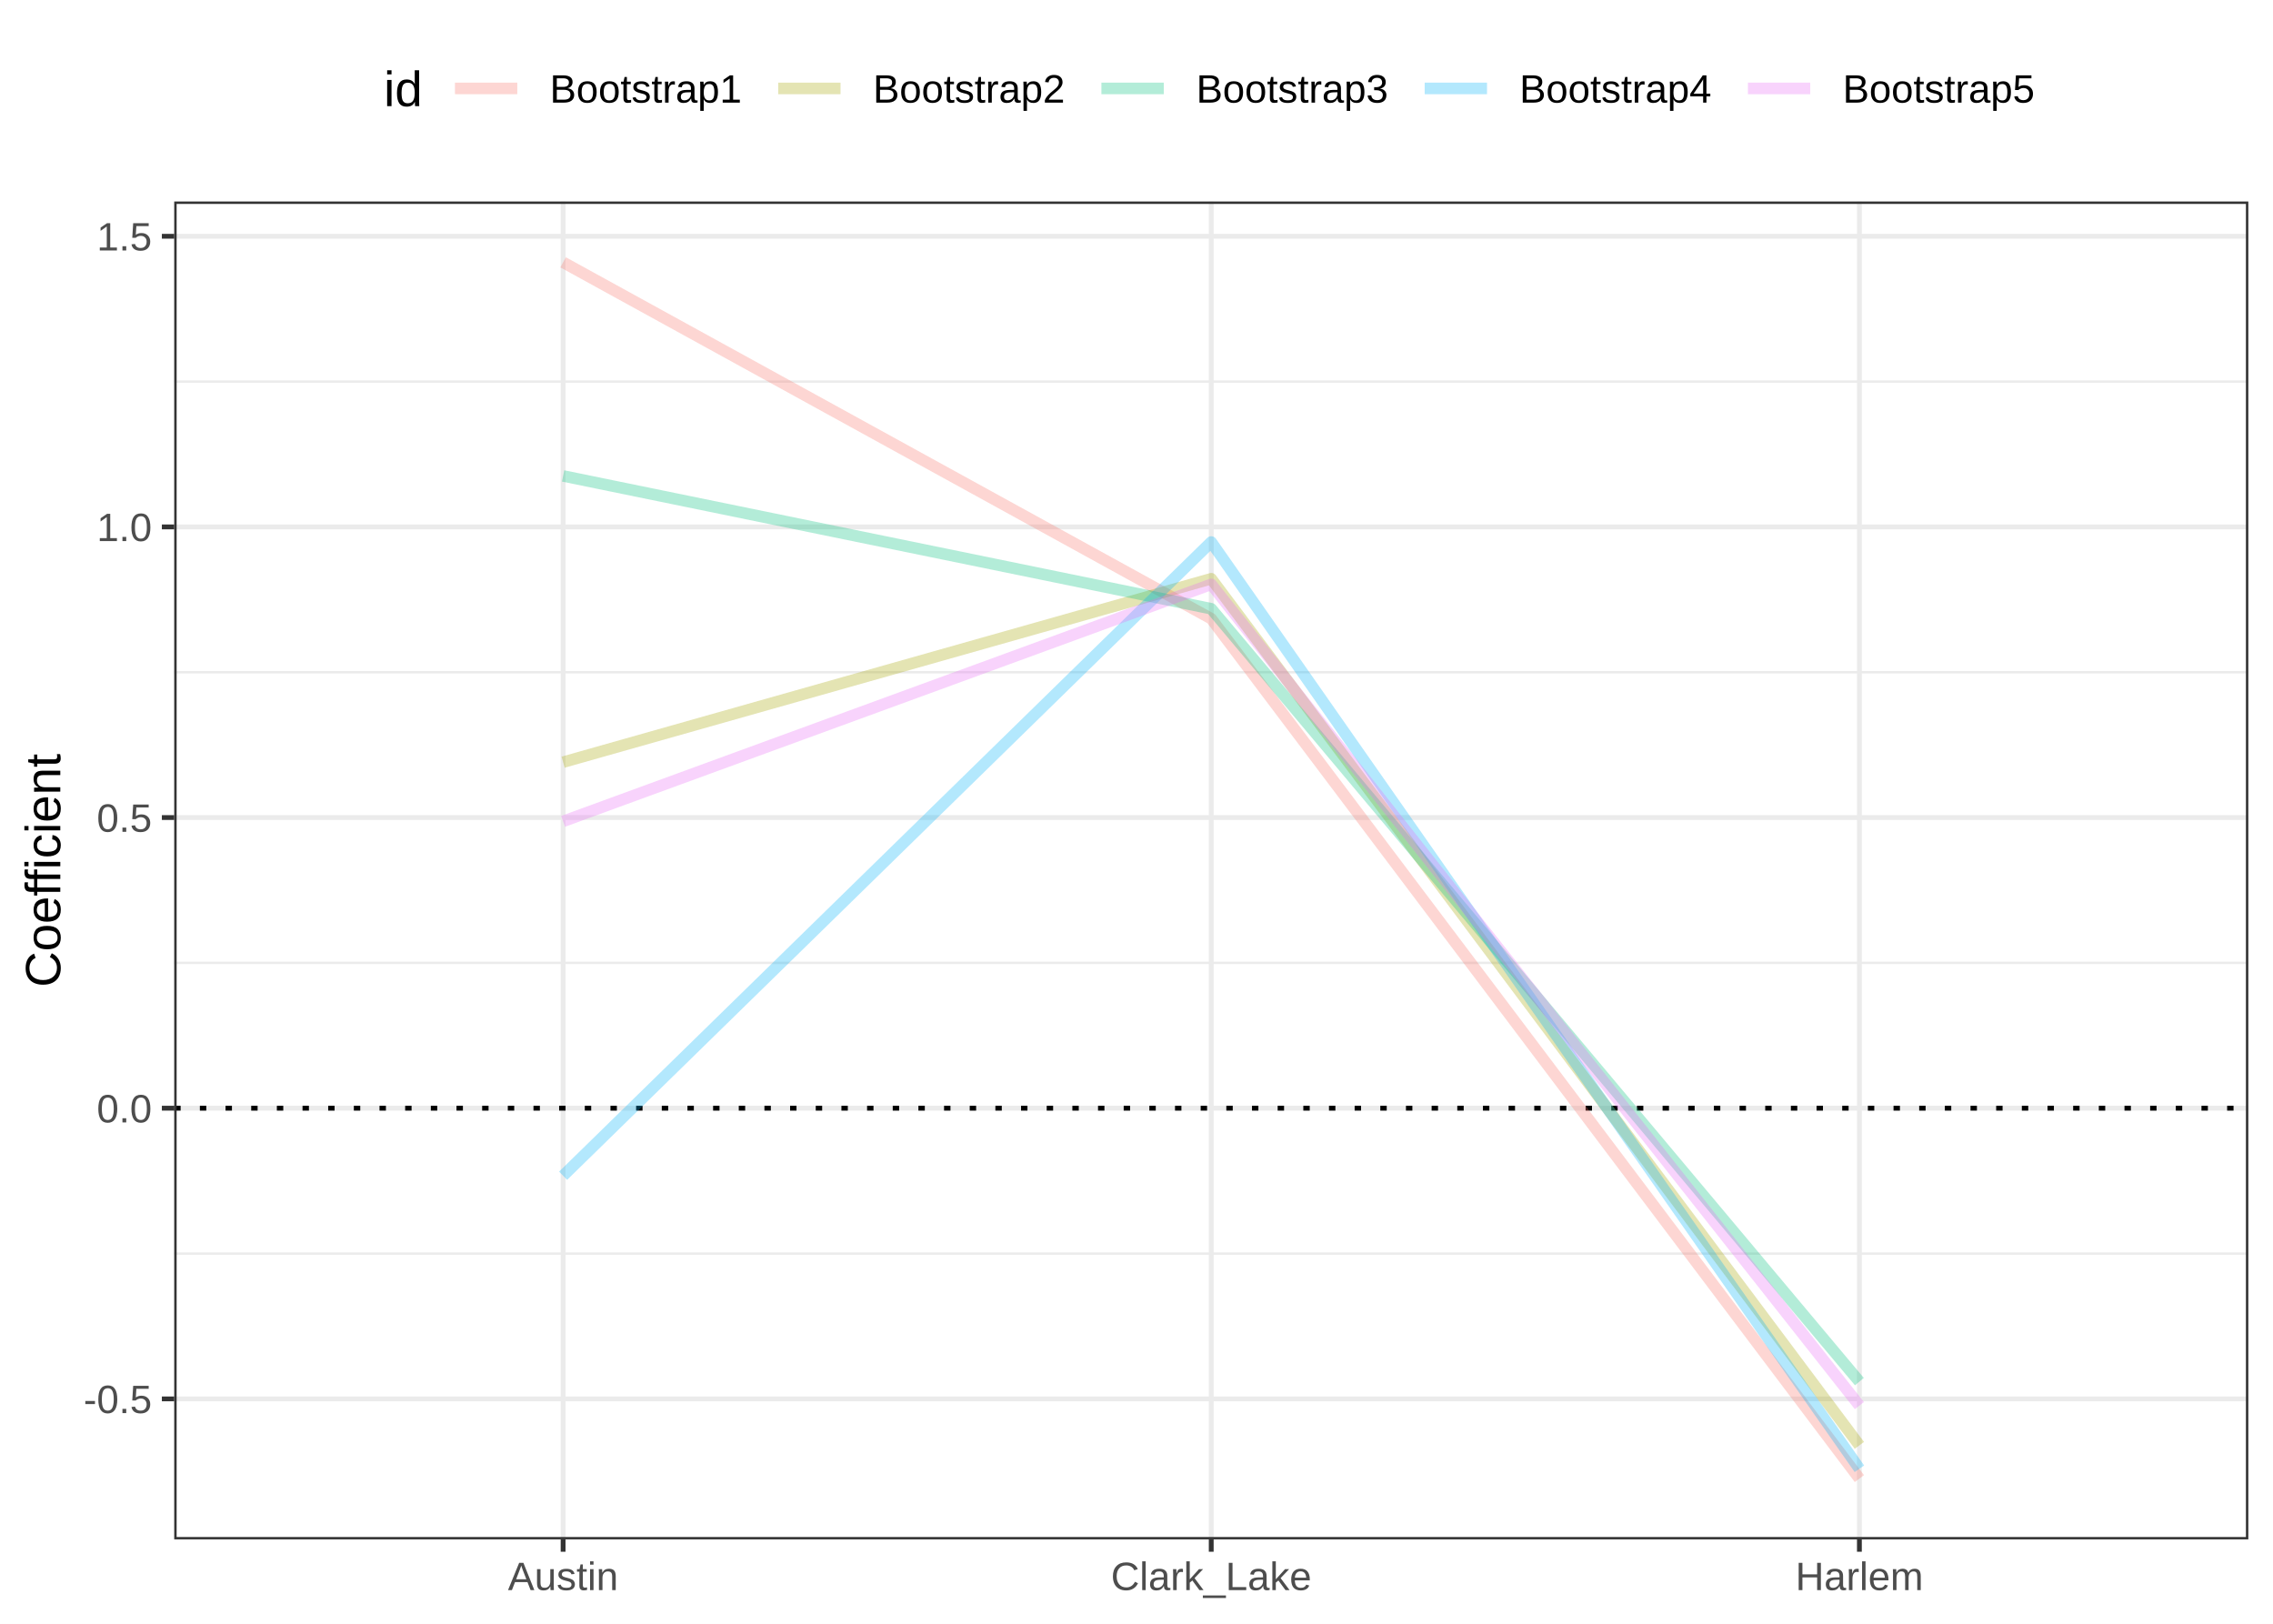
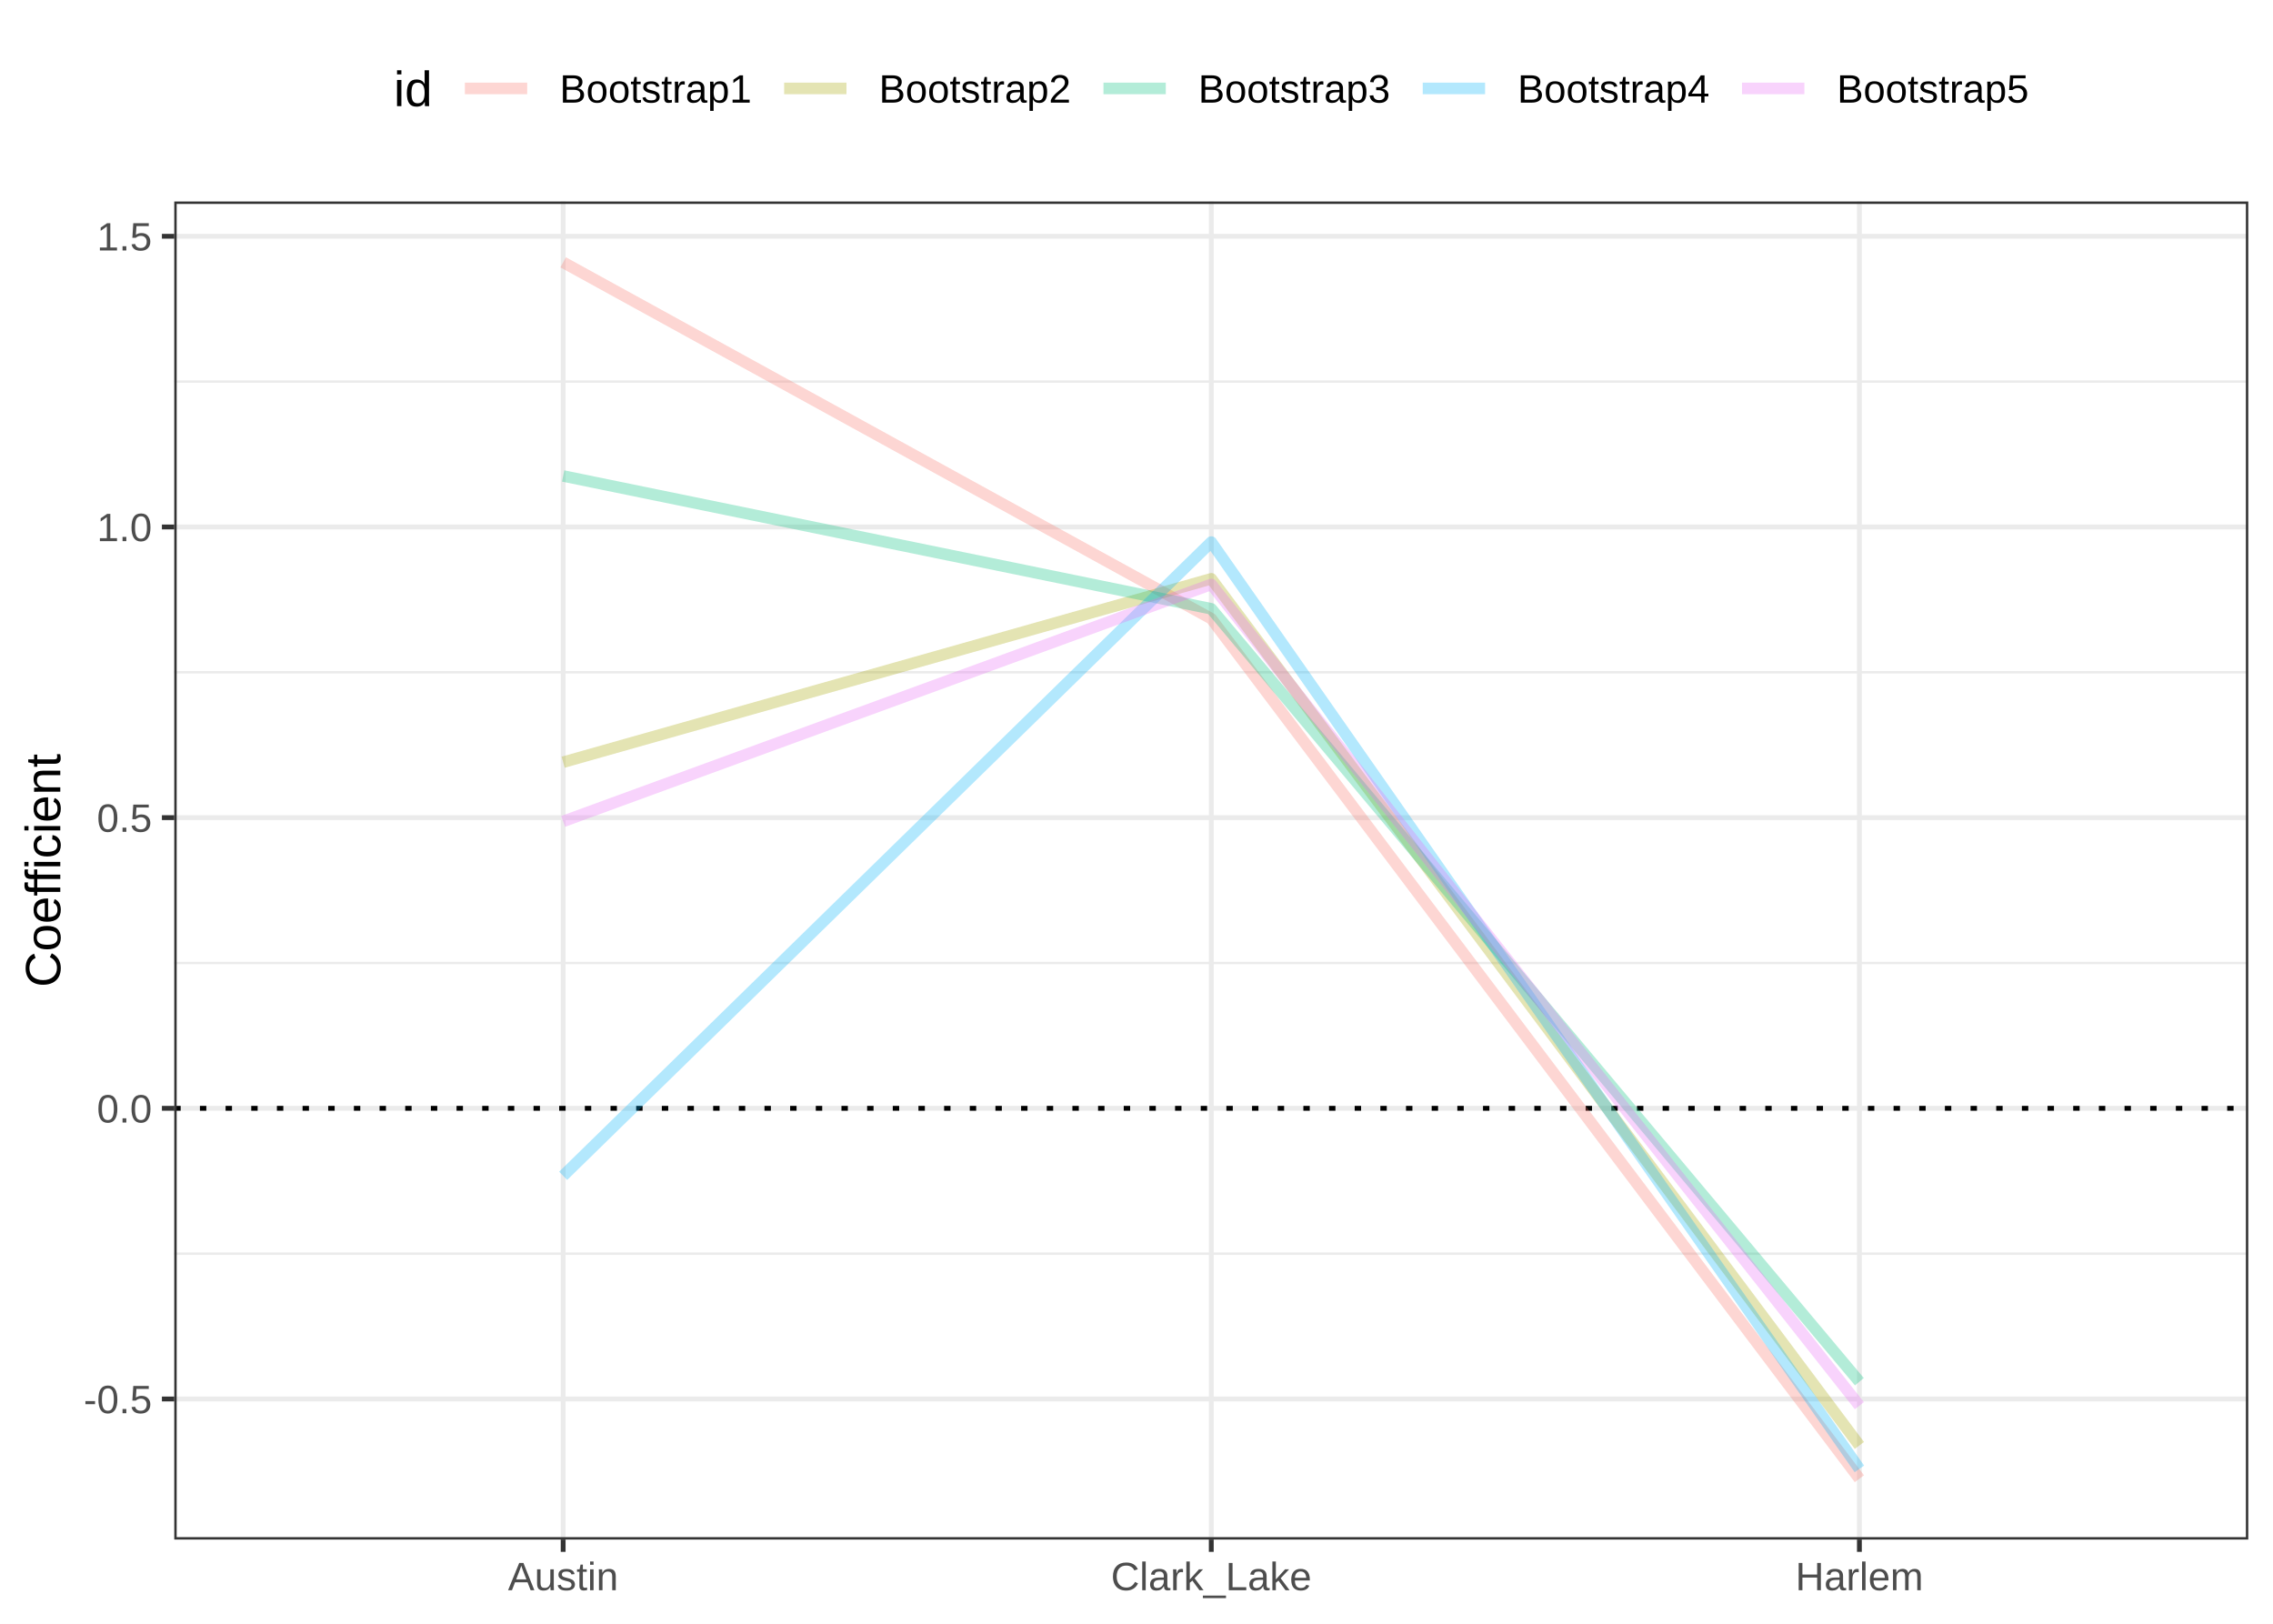
<svg xmlns="http://www.w3.org/2000/svg" class="svglite" width="504.00pt" height="360.00pt" viewBox="0 0 504.00 360.00">
  <defs>
    <style type="text/css">
    .svglite line, .svglite polyline, .svglite polygon, .svglite path, .svglite rect, .svglite circle {
      fill: none;
      stroke: #000000;
      stroke-linecap: round;
      stroke-linejoin: round;
      stroke-miterlimit: 10.00;
    }
    .svglite text {
      white-space: pre;
    }
  </style>
  </defs>
  <rect width="100%" height="100%" style="stroke: none; fill: none;" />
  <defs>
    <clipPath id="cpMC4wMHw1MDQuMDB8MC4wMHwzNjAuMDA=">
      <rect x="0.00" y="0.00" width="504.00" height="360.00" />
    </clipPath>
  </defs>
  <g clip-path="url(#cpMC4wMHw1MDQuMDB8MC4wMHwzNjAuMDA=)">
-     <rect x="0" y="0.00" width="504.00" height="360.00" style="stroke-width: 1.07; stroke: #FFFFFF; fill: #FFFFFF;" />
+     <rect x="0.00" y="0.00" width="504.00" height="360.00" style="stroke-width: 1.07; stroke: #FFFFFF; fill: #FFFFFF;" />
  </g>
  <defs>
-     <clipPath id="cpMzguNjN8NDk4LjUyfDQ0LjY4fDM0MS4zMA==">
-       <rect x="38.63" y="44.68" width="459.90" height="296.62" />
+     <clipPath id="cpMzguNjR8NDk4LjUyfDQ0LjY4fDM0MS4zMw==">
+       <rect x="38.64" y="44.68" width="459.88" height="296.65" />
    </clipPath>
  </defs>
-   <g clip-path="url(#cpMzguNjN8NDk4LjUyfDQ0LjY4fDM0MS4zMA==)">
-     <rect x="38.63" y="44.68" width="459.90" height="296.62" style="stroke-width: 1.07; stroke: none; fill: #FFFFFF;" />
-     <polyline points="38.63,277.93 498.52,277.93 " style="stroke-width: 0.53; stroke: #EBEBEB; stroke-linecap: butt;" />
-     <polyline points="38.63,213.48 498.52,213.48 " style="stroke-width: 0.53; stroke: #EBEBEB; stroke-linecap: butt;" />
-     <polyline points="38.63,149.04 498.52,149.04 " style="stroke-width: 0.53; stroke: #EBEBEB; stroke-linecap: butt;" />
-     <polyline points="38.63,84.60 498.52,84.60 " style="stroke-width: 0.53; stroke: #EBEBEB; stroke-linecap: butt;" />
-     <polyline points="38.63,310.15 498.52,310.15 " style="stroke-width: 1.07; stroke: #EBEBEB; stroke-linecap: butt;" />
-     <polyline points="38.63,245.70 498.52,245.70 " style="stroke-width: 1.07; stroke: #EBEBEB; stroke-linecap: butt;" />
-     <polyline points="38.63,181.26 498.52,181.26 " style="stroke-width: 1.07; stroke: #EBEBEB; stroke-linecap: butt;" />
-     <polyline points="38.63,116.82 498.52,116.82 " style="stroke-width: 1.07; stroke: #EBEBEB; stroke-linecap: butt;" />
-     <polyline points="38.63,52.38 498.52,52.38 " style="stroke-width: 1.07; stroke: #EBEBEB; stroke-linecap: butt;" />
-     <polyline points="124.86,341.30 124.86,44.68 " style="stroke-width: 1.07; stroke: #EBEBEB; stroke-linecap: butt;" />
-     <polyline points="268.57,341.30 268.57,44.68 " style="stroke-width: 1.07; stroke: #EBEBEB; stroke-linecap: butt;" />
-     <polyline points="412.29,341.30 412.29,44.68 " style="stroke-width: 1.07; stroke: #EBEBEB; stroke-linecap: butt;" />
-     <line x1="38.63" y1="245.70" x2="498.52" y2="245.70" style="stroke-width: 1.07; stroke-dasharray: 1.42,4.27; stroke-linecap: butt;" />
-     <polyline points="124.86,58.16 268.57,137.17 412.29,327.82 " style="stroke-width: 2.56; stroke: #F8766D; stroke-opacity: 0.30; stroke-linecap: butt;" />
-     <polyline points="124.86,168.98 268.57,128.31 412.29,320.45 " style="stroke-width: 2.56; stroke: #A3A500; stroke-opacity: 0.30; stroke-linecap: butt;" />
-     <polyline points="124.86,105.52 268.57,134.97 412.29,306.32 " style="stroke-width: 2.56; stroke: #00BF7D; stroke-opacity: 0.30; stroke-linecap: butt;" />
-     <polyline points="124.86,260.67 268.57,120.17 412.29,325.64 " style="stroke-width: 2.56; stroke: #00B0F6; stroke-opacity: 0.30; stroke-linecap: butt;" />
-     <polyline points="124.86,182.10 268.57,129.55 412.29,311.64 " style="stroke-width: 2.56; stroke: #E76BF3; stroke-opacity: 0.30; stroke-linecap: butt;" />
-     <rect x="38.63" y="44.68" width="459.90" height="296.62" style="stroke-width: 1.07; stroke: #333333;" />
+   <g clip-path="url(#cpMzguNjR8NDk4LjUyfDQ0LjY4fDM0MS4zMw==)">
+     <rect x="38.64" y="44.68" width="459.88" height="296.65" style="stroke-width: 1.07; stroke: none; fill: #FFFFFF;" />
+     <polyline points="38.64,277.95 498.52,277.95 " style="stroke-width: 0.53; stroke: #EBEBEB; stroke-linecap: butt;" />
+     <polyline points="38.64,213.50 498.52,213.50 " style="stroke-width: 0.53; stroke: #EBEBEB; stroke-linecap: butt;" />
+     <polyline points="38.64,149.05 498.52,149.05 " style="stroke-width: 0.53; stroke: #EBEBEB; stroke-linecap: butt;" />
+     <polyline points="38.64,84.60 498.52,84.60 " style="stroke-width: 0.53; stroke: #EBEBEB; stroke-linecap: butt;" />
+     <polyline points="38.64,310.17 498.52,310.17 " style="stroke-width: 1.07; stroke: #EBEBEB; stroke-linecap: butt;" />
+     <polyline points="38.64,245.72 498.52,245.72 " style="stroke-width: 1.07; stroke: #EBEBEB; stroke-linecap: butt;" />
+     <polyline points="38.64,181.28 498.52,181.28 " style="stroke-width: 1.07; stroke: #EBEBEB; stroke-linecap: butt;" />
+     <polyline points="38.64,116.83 498.52,116.83 " style="stroke-width: 1.07; stroke: #EBEBEB; stroke-linecap: butt;" />
+     <polyline points="38.64,52.38 498.52,52.38 " style="stroke-width: 1.07; stroke: #EBEBEB; stroke-linecap: butt;" />
+     <polyline points="124.87,341.33 124.87,44.68 " style="stroke-width: 1.07; stroke: #EBEBEB; stroke-linecap: butt;" />
+     <polyline points="268.58,341.33 268.58,44.68 " style="stroke-width: 1.07; stroke: #EBEBEB; stroke-linecap: butt;" />
+     <polyline points="412.29,341.33 412.29,44.68 " style="stroke-width: 1.07; stroke: #EBEBEB; stroke-linecap: butt;" />
+     <line x1="38.64" y1="245.72" x2="498.52" y2="245.72" style="stroke-width: 1.07; stroke-dasharray: 1.42,4.27; stroke-linecap: butt;" />
+     <polyline points="124.87,58.16 268.58,137.17 412.29,327.85 " style="stroke-width: 2.56; stroke: #F8766D; stroke-opacity: 0.30; stroke-linecap: butt;" />
+     <polyline points="124.87,168.99 268.58,128.32 412.29,320.47 " style="stroke-width: 2.56; stroke: #A3A500; stroke-opacity: 0.30; stroke-linecap: butt;" />
+     <polyline points="124.87,105.53 268.58,134.98 412.29,306.34 " style="stroke-width: 2.56; stroke: #00BF7D; stroke-opacity: 0.30; stroke-linecap: butt;" />
+     <polyline points="124.87,260.69 268.58,120.18 412.29,325.67 " style="stroke-width: 2.56; stroke: #00B0F6; stroke-opacity: 0.30; stroke-linecap: butt;" />
+     <polyline points="124.87,182.11 268.58,129.56 412.29,311.66 " style="stroke-width: 2.56; stroke: #E76BF3; stroke-opacity: 0.30; stroke-linecap: butt;" />
+     <rect x="38.64" y="44.68" width="459.88" height="296.65" style="stroke-width: 1.07; stroke: #333333;" />
  </g>
  <g clip-path="url(#cpMC4wMHw1MDQuMDB8MC4wMHwzNjAuMDA=)">
-     <text x="33.69" y="313.30" text-anchor="end" style="font-size: 8.80px;fill: #4D4D4D; font-family: &quot;Arial&quot;;" textLength="15.16px" lengthAdjust="spacingAndGlyphs">-0.5</text>
-     <text x="33.69" y="248.86" text-anchor="end" style="font-size: 8.80px;fill: #4D4D4D; font-family: &quot;Arial&quot;;" textLength="12.23px" lengthAdjust="spacingAndGlyphs">0.0</text>
-     <text x="33.69" y="184.42" text-anchor="end" style="font-size: 8.80px;fill: #4D4D4D; font-family: &quot;Arial&quot;;" textLength="12.23px" lengthAdjust="spacingAndGlyphs">0.5</text>
-     <text x="33.69" y="119.97" text-anchor="end" style="font-size: 8.80px;fill: #4D4D4D; font-family: &quot;Arial&quot;;" textLength="12.23px" lengthAdjust="spacingAndGlyphs">1.0</text>
-     <text x="33.69" y="55.53" text-anchor="end" style="font-size: 8.80px;fill: #4D4D4D; font-family: &quot;Arial&quot;;" textLength="12.23px" lengthAdjust="spacingAndGlyphs">1.5</text>
-     <polyline points="35.89,310.15 38.63,310.15 " style="stroke-width: 1.07; stroke: #333333; stroke-linecap: butt;" />
-     <polyline points="35.89,245.70 38.63,245.70 " style="stroke-width: 1.07; stroke: #333333; stroke-linecap: butt;" />
-     <polyline points="35.89,181.26 38.63,181.26 " style="stroke-width: 1.07; stroke: #333333; stroke-linecap: butt;" />
-     <polyline points="35.89,116.82 38.63,116.82 " style="stroke-width: 1.07; stroke: #333333; stroke-linecap: butt;" />
-     <polyline points="35.89,52.38 38.63,52.38 " style="stroke-width: 1.07; stroke: #333333; stroke-linecap: butt;" />
-     <polyline points="124.86,344.04 124.86,341.30 " style="stroke-width: 1.07; stroke: #333333; stroke-linecap: butt;" />
-     <polyline points="268.57,344.04 268.57,341.30 " style="stroke-width: 1.07; stroke: #333333; stroke-linecap: butt;" />
-     <polyline points="412.29,344.04 412.29,341.30 " style="stroke-width: 1.07; stroke: #333333; stroke-linecap: butt;" />
-     <text x="124.86" y="352.54" text-anchor="middle" style="font-size: 8.80px;fill: #4D4D4D; font-family: &quot;Arial&quot;;" textLength="24.45px" lengthAdjust="spacingAndGlyphs">Austin</text>
-     <text x="268.57" y="352.54" text-anchor="middle" style="font-size: 8.80px;fill: #4D4D4D; font-family: &quot;Arial&quot;;" textLength="44.51px" lengthAdjust="spacingAndGlyphs">Clark_Lake</text>
-     <text x="412.29" y="352.54" text-anchor="middle" style="font-size: 8.80px;fill: #4D4D4D; font-family: &quot;Arial&quot;;" textLength="28.35px" lengthAdjust="spacingAndGlyphs">Harlem</text>
-     <text transform="translate(13.37,192.99) rotate(-90)" text-anchor="middle" style="font-size: 11.00px; font-family: &quot;Arial&quot;;" textLength="51.96px" lengthAdjust="spacingAndGlyphs">Coefficient</text>
-     <rect x="79.63" y="5.48" width="377.88" height="28.24" style="stroke-width: 1.07; stroke: none; fill: #FFFFFF;" />
-     <text x="85.11" y="23.54" style="font-size: 11.00px; font-family: &quot;Arial&quot;;" textLength="8.56px" lengthAdjust="spacingAndGlyphs">id</text>
-     <rect x="99.15" y="10.96" width="17.28" height="17.28" style="stroke-width: 1.07; stroke: none; fill: #FFFFFF;" />
-     <line x1="100.88" y1="19.60" x2="114.70" y2="19.60" style="stroke-width: 2.56; stroke: #F8766D; stroke-opacity: 0.30; stroke-linecap: butt;" />
-     <rect x="170.82" y="10.96" width="17.28" height="17.28" style="stroke-width: 1.07; stroke: none; fill: #FFFFFF;" />
-     <line x1="172.55" y1="19.60" x2="186.37" y2="19.60" style="stroke-width: 2.56; stroke: #A3A500; stroke-opacity: 0.30; stroke-linecap: butt;" />
-     <rect x="242.49" y="10.96" width="17.28" height="17.28" style="stroke-width: 1.07; stroke: none; fill: #FFFFFF;" />
-     <line x1="244.22" y1="19.60" x2="258.05" y2="19.60" style="stroke-width: 2.56; stroke: #00BF7D; stroke-opacity: 0.30; stroke-linecap: butt;" />
-     <rect x="314.17" y="10.96" width="17.28" height="17.28" style="stroke-width: 1.07; stroke: none; fill: #FFFFFF;" />
-     <line x1="315.90" y1="19.60" x2="329.72" y2="19.60" style="stroke-width: 2.56; stroke: #00B0F6; stroke-opacity: 0.30; stroke-linecap: butt;" />
-     <rect x="385.84" y="10.96" width="17.28" height="17.28" style="stroke-width: 1.07; stroke: none; fill: #FFFFFF;" />
-     <line x1="387.57" y1="19.60" x2="401.39" y2="19.60" style="stroke-width: 2.56; stroke: #E76BF3; stroke-opacity: 0.30; stroke-linecap: butt;" />
-     <text x="121.91" y="22.75" style="font-size: 8.80px; font-family: &quot;Arial&quot;;" textLength="42.56px" lengthAdjust="spacingAndGlyphs">Bootstrap1</text>
-     <text x="193.58" y="22.75" style="font-size: 8.80px; font-family: &quot;Arial&quot;;" textLength="42.56px" lengthAdjust="spacingAndGlyphs">Bootstrap2</text>
-     <text x="265.25" y="22.75" style="font-size: 8.80px; font-family: &quot;Arial&quot;;" textLength="42.56px" lengthAdjust="spacingAndGlyphs">Bootstrap3</text>
-     <text x="336.93" y="22.75" style="font-size: 8.80px; font-family: &quot;Arial&quot;;" textLength="42.56px" lengthAdjust="spacingAndGlyphs">Bootstrap4</text>
-     <text x="408.60" y="22.75" style="font-size: 8.80px; font-family: &quot;Arial&quot;;" textLength="42.56px" lengthAdjust="spacingAndGlyphs">Bootstrap5</text>
+     <text x="33.71" y="313.33" text-anchor="end" style="font-size: 8.80px;fill: #4D4D4D; font-family: &quot;Arial&quot;;" textLength="15.16px" lengthAdjust="spacingAndGlyphs">-0.5</text>
+     <text x="33.71" y="248.88" text-anchor="end" style="font-size: 8.80px;fill: #4D4D4D; font-family: &quot;Arial&quot;;" textLength="12.23px" lengthAdjust="spacingAndGlyphs">0.0</text>
+     <text x="33.71" y="184.43" text-anchor="end" style="font-size: 8.80px;fill: #4D4D4D; font-family: &quot;Arial&quot;;" textLength="12.23px" lengthAdjust="spacingAndGlyphs">0.5</text>
+     <text x="33.71" y="119.98" text-anchor="end" style="font-size: 8.80px;fill: #4D4D4D; font-family: &quot;Arial&quot;;" textLength="12.23px" lengthAdjust="spacingAndGlyphs">1.0</text>
+     <text x="33.71" y="55.53" text-anchor="end" style="font-size: 8.80px;fill: #4D4D4D; font-family: &quot;Arial&quot;;" textLength="12.23px" lengthAdjust="spacingAndGlyphs">1.5</text>
+     <polyline points="35.90,310.17 38.64,310.17 " style="stroke-width: 1.07; stroke: #333333; stroke-linecap: butt;" />
+     <polyline points="35.90,245.72 38.64,245.72 " style="stroke-width: 1.07; stroke: #333333; stroke-linecap: butt;" />
+     <polyline points="35.90,181.28 38.64,181.28 " style="stroke-width: 1.07; stroke: #333333; stroke-linecap: butt;" />
+     <polyline points="35.90,116.83 38.64,116.83 " style="stroke-width: 1.07; stroke: #333333; stroke-linecap: butt;" />
+     <polyline points="35.90,52.38 38.64,52.38 " style="stroke-width: 1.07; stroke: #333333; stroke-linecap: butt;" />
+     <polyline points="124.87,344.07 124.87,341.33 " style="stroke-width: 1.07; stroke: #333333; stroke-linecap: butt;" />
+     <polyline points="268.58,344.07 268.58,341.33 " style="stroke-width: 1.07; stroke: #333333; stroke-linecap: butt;" />
+     <polyline points="412.29,344.07 412.29,341.33 " style="stroke-width: 1.07; stroke: #333333; stroke-linecap: butt;" />
+     <text x="124.87" y="352.57" text-anchor="middle" style="font-size: 8.80px;fill: #4D4D4D; font-family: &quot;Arial&quot;;" textLength="24.45px" lengthAdjust="spacingAndGlyphs">Austin</text>
+     <text x="268.58" y="352.57" text-anchor="middle" style="font-size: 8.80px;fill: #4D4D4D; font-family: &quot;Arial&quot;;" textLength="44.51px" lengthAdjust="spacingAndGlyphs">Clark_Lake</text>
+     <text x="412.29" y="352.57" text-anchor="middle" style="font-size: 8.80px;fill: #4D4D4D; font-family: &quot;Arial&quot;;" textLength="28.35px" lengthAdjust="spacingAndGlyphs">Harlem</text>
+     <text transform="translate(13.37,193.00) rotate(-90)" text-anchor="middle" style="font-size: 11.00px; font-family: &quot;Arial&quot;;" textLength="51.96px" lengthAdjust="spacingAndGlyphs">Coefficient</text>
+     <rect x="81.82" y="5.48" width="373.51" height="28.24" style="stroke-width: 1.07; stroke: none; fill: #FFFFFF;" />
+     <text x="87.30" y="23.54" style="font-size: 11.00px; font-family: &quot;Arial&quot;;" textLength="8.56px" lengthAdjust="spacingAndGlyphs">id</text>
+     <rect x="101.34" y="10.96" width="17.28" height="17.28" style="stroke-width: 1.07; stroke: none; fill: #FFFFFF;" />
+     <line x1="103.07" y1="19.60" x2="116.90" y2="19.60" style="stroke-width: 2.56; stroke: #F8766D; stroke-opacity: 0.30; stroke-linecap: butt;" />
+     <rect x="172.14" y="10.96" width="17.28" height="17.28" style="stroke-width: 1.07; stroke: none; fill: #FFFFFF;" />
+     <line x1="173.87" y1="19.60" x2="187.69" y2="19.60" style="stroke-width: 2.56; stroke: #A3A500; stroke-opacity: 0.30; stroke-linecap: butt;" />
+     <rect x="242.94" y="10.96" width="17.28" height="17.28" style="stroke-width: 1.07; stroke: none; fill: #FFFFFF;" />
+     <line x1="244.67" y1="19.60" x2="258.49" y2="19.60" style="stroke-width: 2.56; stroke: #00BF7D; stroke-opacity: 0.30; stroke-linecap: butt;" />
+     <rect x="313.74" y="10.96" width="17.28" height="17.28" style="stroke-width: 1.07; stroke: none; fill: #FFFFFF;" />
+     <line x1="315.47" y1="19.60" x2="329.29" y2="19.60" style="stroke-width: 2.56; stroke: #00B0F6; stroke-opacity: 0.30; stroke-linecap: butt;" />
+     <rect x="384.54" y="10.96" width="17.28" height="17.28" style="stroke-width: 1.07; stroke: none; fill: #FFFFFF;" />
+     <line x1="386.26" y1="19.60" x2="400.09" y2="19.60" style="stroke-width: 2.56; stroke: #E76BF3; stroke-opacity: 0.30; stroke-linecap: butt;" />
+     <text x="124.10" y="22.75" style="font-size: 8.80px; font-family: &quot;Arial&quot;;" textLength="42.56px" lengthAdjust="spacingAndGlyphs">Bootstrap1</text>
+     <text x="194.90" y="22.75" style="font-size: 8.80px; font-family: &quot;Arial&quot;;" textLength="42.56px" lengthAdjust="spacingAndGlyphs">Bootstrap2</text>
+     <text x="265.70" y="22.75" style="font-size: 8.80px; font-family: &quot;Arial&quot;;" textLength="42.56px" lengthAdjust="spacingAndGlyphs">Bootstrap3</text>
+     <text x="336.50" y="22.75" style="font-size: 8.80px; font-family: &quot;Arial&quot;;" textLength="42.56px" lengthAdjust="spacingAndGlyphs">Bootstrap4</text>
+     <text x="407.30" y="22.75" style="font-size: 8.80px; font-family: &quot;Arial&quot;;" textLength="42.56px" lengthAdjust="spacingAndGlyphs">Bootstrap5</text>
  </g>
</svg>
